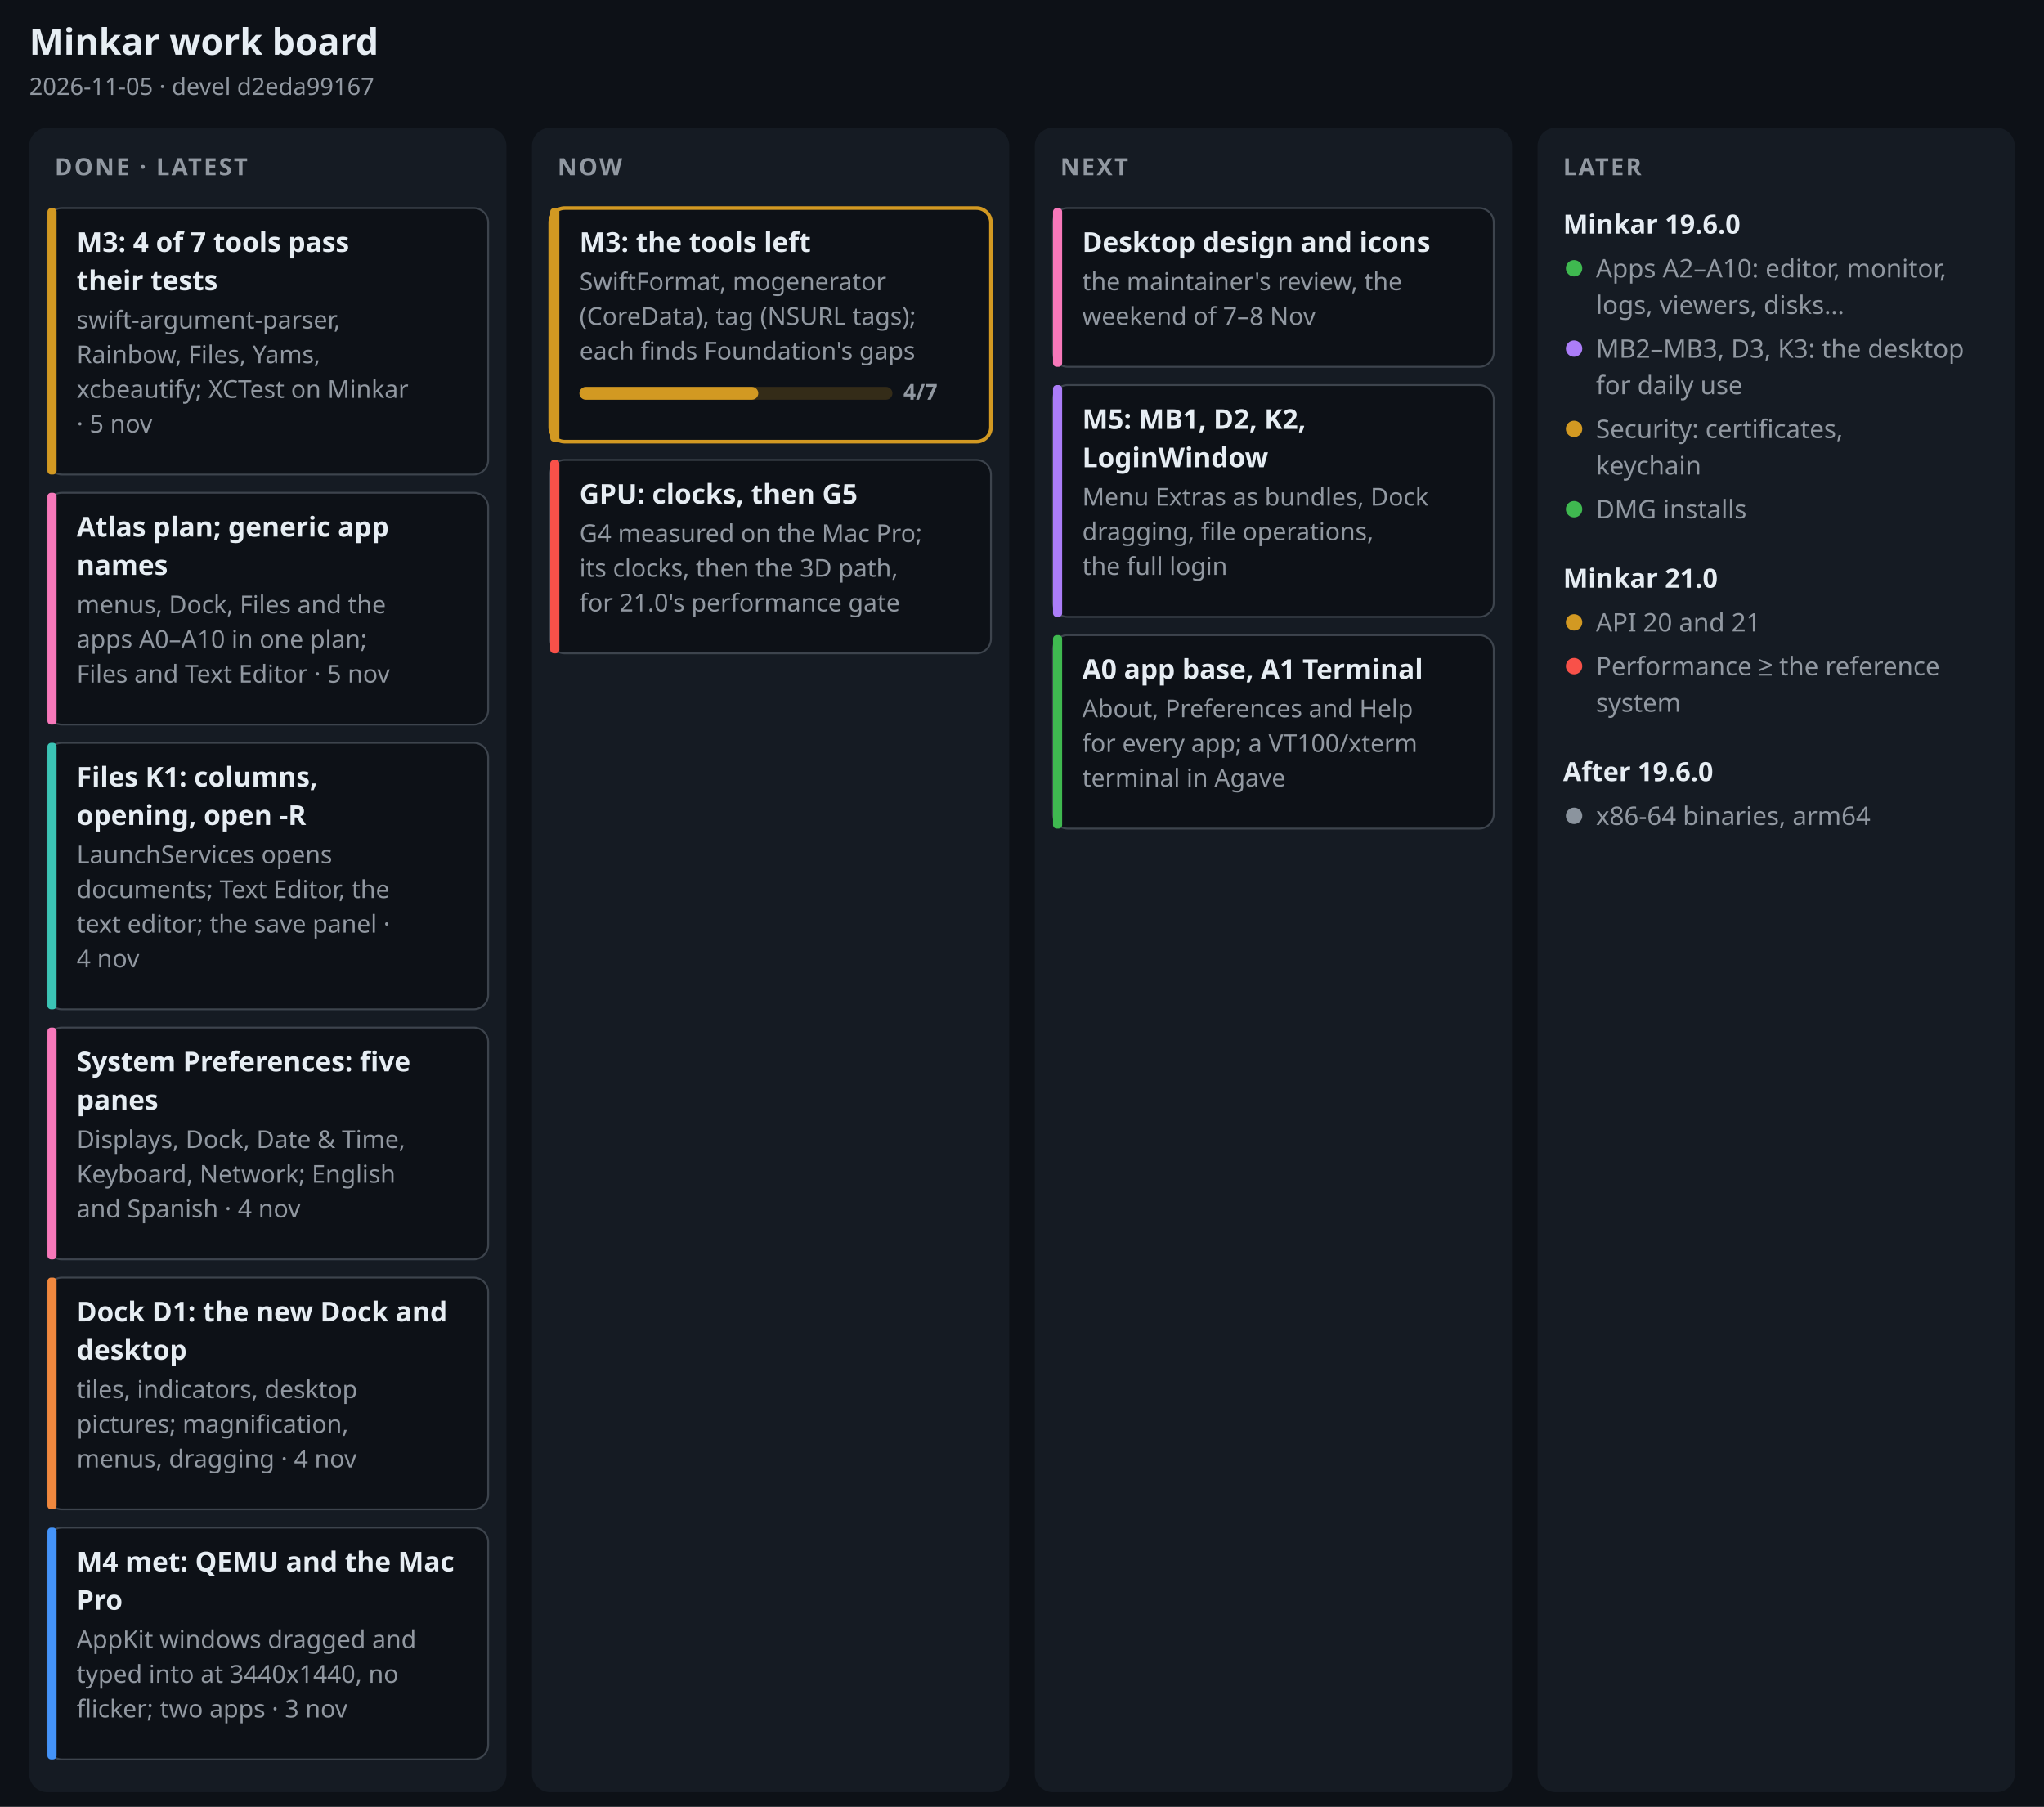
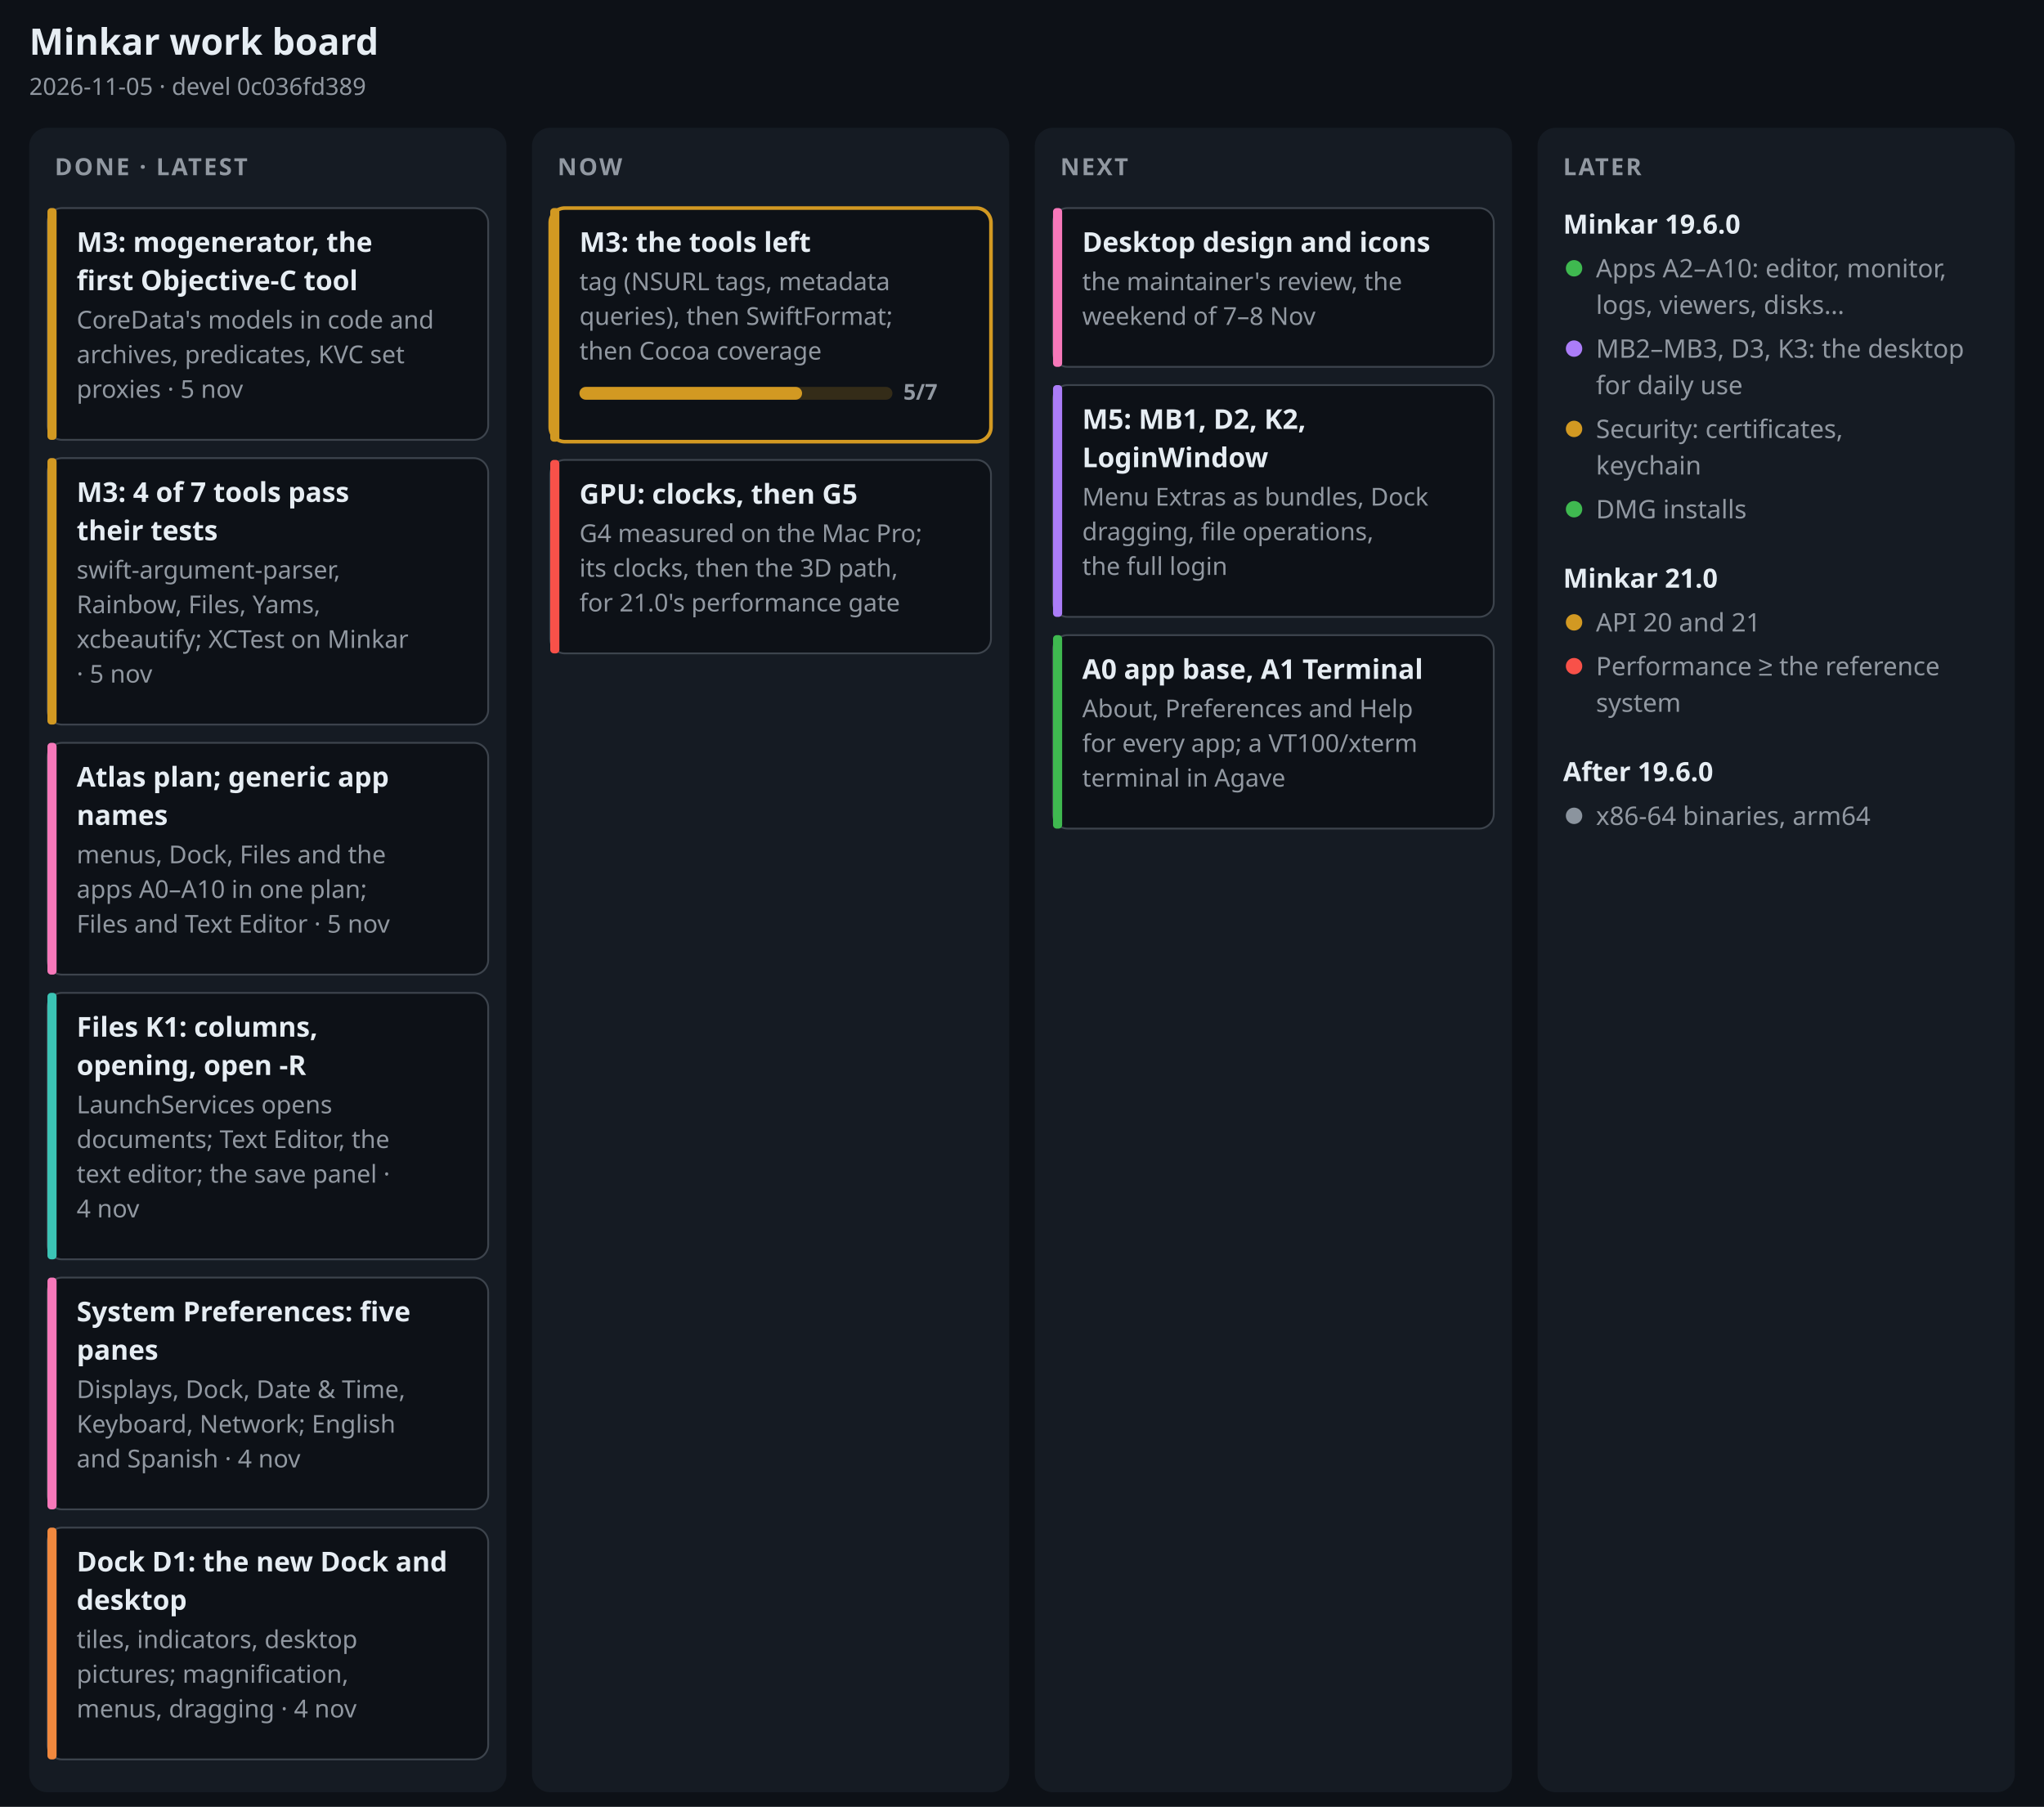
<svg xmlns="http://www.w3.org/2000/svg" width="1120" height="990" viewBox="0 0 1120 990" font-family="-apple-system, BlinkMacSystemFont, 'Segoe UI', 'Noto Sans', Helvetica, Arial, sans-serif" role="img" aria-label="Minkar work board, 2026-11-05">
  <rect width="1120" height="990" fill="#0d1117" />
  <text x="16" y="30" font-size="20" font-weight="700" fill="#e6edf3" text-anchor="start">Minkar work board</text>
-   <text x="16" y="52" font-size="13" font-weight="400" fill="#9198a1" text-anchor="start">2026-11-05 · devel d2eda99167</text>
+   <text x="16" y="52" font-size="13" font-weight="400" fill="#9198a1" text-anchor="start">2026-11-05 · devel 0c036fd389</text>
  <rect x="16" y="70" width="261.5" height="912" rx="10" fill="#151b23" />
  <text x="30" y="96" font-size="13" font-weight="700" fill="#9198a1" text-anchor="start" letter-spacing=".08em">DONE · LATEST</text>
-   <rect x="26" y="114" width="241.5" height="146" rx="8" fill="#0d1117" stroke="#3d444d" stroke-width="1" />
-   <rect x="26" y="114" width="5" height="146" rx="2" fill="#d29922" />
-   <text x="42" y="138" font-size="15" font-weight="650" fill="#e6edf3" text-anchor="start">M3: 4 of 7 tools pass</text>
-   <text x="42" y="159" font-size="15" font-weight="650" fill="#e6edf3" text-anchor="start">their tests</text>
-   <text x="42" y="180" font-size="13.5" font-weight="400" fill="#9198a1" text-anchor="start">swift-argument-parser,</text>
-   <text x="42" y="199" font-size="13.5" font-weight="400" fill="#9198a1" text-anchor="start">Rainbow, Files, Yams,</text>
-   <text x="42" y="218" font-size="13.5" font-weight="400" fill="#9198a1" text-anchor="start">xcbeautify; XCTest on Minkar</text>
-   <text x="42" y="237" font-size="13.5" font-weight="400" fill="#9198a1" text-anchor="start">· 5 nov</text>
-   <rect x="26" y="270" width="241.5" height="127" rx="8" fill="#0d1117" stroke="#3d444d" stroke-width="1" />
-   <rect x="26" y="270" width="5" height="127" rx="2" fill="#f778ba" />
-   <text x="42" y="294" font-size="15" font-weight="650" fill="#e6edf3" text-anchor="start">Atlas plan; generic app</text>
-   <text x="42" y="315" font-size="15" font-weight="650" fill="#e6edf3" text-anchor="start">names</text>
-   <text x="42" y="336" font-size="13.5" font-weight="400" fill="#9198a1" text-anchor="start">menus, Dock, Files and the</text>
-   <text x="42" y="355" font-size="13.5" font-weight="400" fill="#9198a1" text-anchor="start">apps A0–A10 in one plan;</text>
-   <text x="42" y="374" font-size="13.5" font-weight="400" fill="#9198a1" text-anchor="start">Files and Text Editor · 5 nov</text>
-   <rect x="26" y="407" width="241.5" height="146" rx="8" fill="#0d1117" stroke="#3d444d" stroke-width="1" />
-   <rect x="26" y="407" width="5" height="146" rx="2" fill="#3bc4b5" />
-   <text x="42" y="431" font-size="15" font-weight="650" fill="#e6edf3" text-anchor="start">Files K1: columns,</text>
-   <text x="42" y="452" font-size="15" font-weight="650" fill="#e6edf3" text-anchor="start">opening, open -R</text>
-   <text x="42" y="473" font-size="13.5" font-weight="400" fill="#9198a1" text-anchor="start">LaunchServices opens</text>
-   <text x="42" y="492" font-size="13.5" font-weight="400" fill="#9198a1" text-anchor="start">documents; Text Editor, the</text>
-   <text x="42" y="511" font-size="13.5" font-weight="400" fill="#9198a1" text-anchor="start">text editor; the save panel ·</text>
-   <text x="42" y="530" font-size="13.5" font-weight="400" fill="#9198a1" text-anchor="start">4 nov</text>
-   <rect x="26" y="563" width="241.5" height="127" rx="8" fill="#0d1117" stroke="#3d444d" stroke-width="1" />
-   <rect x="26" y="563" width="5" height="127" rx="2" fill="#f778ba" />
-   <text x="42" y="587" font-size="15" font-weight="650" fill="#e6edf3" text-anchor="start">System Preferences: five</text>
-   <text x="42" y="608" font-size="15" font-weight="650" fill="#e6edf3" text-anchor="start">panes</text>
-   <text x="42" y="629" font-size="13.5" font-weight="400" fill="#9198a1" text-anchor="start">Displays, Dock, Date &amp; Time,</text>
-   <text x="42" y="648" font-size="13.5" font-weight="400" fill="#9198a1" text-anchor="start">Keyboard, Network; English</text>
-   <text x="42" y="667" font-size="13.5" font-weight="400" fill="#9198a1" text-anchor="start">and Spanish · 4 nov</text>
+   <rect x="26" y="114" width="241.5" height="127" rx="8" fill="#0d1117" stroke="#3d444d" stroke-width="1" />
+   <rect x="26" y="114" width="5" height="127" rx="2" fill="#d29922" />
+   <text x="42" y="138" font-size="15" font-weight="650" fill="#e6edf3" text-anchor="start">M3: mogenerator, the</text>
+   <text x="42" y="159" font-size="15" font-weight="650" fill="#e6edf3" text-anchor="start">first Objective-C tool</text>
+   <text x="42" y="180" font-size="13.5" font-weight="400" fill="#9198a1" text-anchor="start">CoreData's models in code and</text>
+   <text x="42" y="199" font-size="13.5" font-weight="400" fill="#9198a1" text-anchor="start">archives, predicates, KVC set</text>
+   <text x="42" y="218" font-size="13.5" font-weight="400" fill="#9198a1" text-anchor="start">proxies · 5 nov</text>
+   <rect x="26" y="251" width="241.5" height="146" rx="8" fill="#0d1117" stroke="#3d444d" stroke-width="1" />
+   <rect x="26" y="251" width="5" height="146" rx="2" fill="#d29922" />
+   <text x="42" y="275" font-size="15" font-weight="650" fill="#e6edf3" text-anchor="start">M3: 4 of 7 tools pass</text>
+   <text x="42" y="296" font-size="15" font-weight="650" fill="#e6edf3" text-anchor="start">their tests</text>
+   <text x="42" y="317" font-size="13.5" font-weight="400" fill="#9198a1" text-anchor="start">swift-argument-parser,</text>
+   <text x="42" y="336" font-size="13.5" font-weight="400" fill="#9198a1" text-anchor="start">Rainbow, Files, Yams,</text>
+   <text x="42" y="355" font-size="13.5" font-weight="400" fill="#9198a1" text-anchor="start">xcbeautify; XCTest on Minkar</text>
+   <text x="42" y="374" font-size="13.5" font-weight="400" fill="#9198a1" text-anchor="start">· 5 nov</text>
+   <rect x="26" y="407" width="241.5" height="127" rx="8" fill="#0d1117" stroke="#3d444d" stroke-width="1" />
+   <rect x="26" y="407" width="5" height="127" rx="2" fill="#f778ba" />
+   <text x="42" y="431" font-size="15" font-weight="650" fill="#e6edf3" text-anchor="start">Atlas plan; generic app</text>
+   <text x="42" y="452" font-size="15" font-weight="650" fill="#e6edf3" text-anchor="start">names</text>
+   <text x="42" y="473" font-size="13.5" font-weight="400" fill="#9198a1" text-anchor="start">menus, Dock, Files and the</text>
+   <text x="42" y="492" font-size="13.5" font-weight="400" fill="#9198a1" text-anchor="start">apps A0–A10 in one plan;</text>
+   <text x="42" y="511" font-size="13.5" font-weight="400" fill="#9198a1" text-anchor="start">Files and Text Editor · 5 nov</text>
+   <rect x="26" y="544" width="241.5" height="146" rx="8" fill="#0d1117" stroke="#3d444d" stroke-width="1" />
+   <rect x="26" y="544" width="5" height="146" rx="2" fill="#3bc4b5" />
+   <text x="42" y="568" font-size="15" font-weight="650" fill="#e6edf3" text-anchor="start">Files K1: columns,</text>
+   <text x="42" y="589" font-size="15" font-weight="650" fill="#e6edf3" text-anchor="start">opening, open -R</text>
+   <text x="42" y="610" font-size="13.5" font-weight="400" fill="#9198a1" text-anchor="start">LaunchServices opens</text>
+   <text x="42" y="629" font-size="13.5" font-weight="400" fill="#9198a1" text-anchor="start">documents; Text Editor, the</text>
+   <text x="42" y="648" font-size="13.5" font-weight="400" fill="#9198a1" text-anchor="start">text editor; the save panel ·</text>
+   <text x="42" y="667" font-size="13.5" font-weight="400" fill="#9198a1" text-anchor="start">4 nov</text>
  <rect x="26" y="700" width="241.5" height="127" rx="8" fill="#0d1117" stroke="#3d444d" stroke-width="1" />
-   <rect x="26" y="700" width="5" height="127" rx="2" fill="#f0883e" />
-   <text x="42" y="724" font-size="15" font-weight="650" fill="#e6edf3" text-anchor="start">Dock D1: the new Dock and</text>
-   <text x="42" y="745" font-size="15" font-weight="650" fill="#e6edf3" text-anchor="start">desktop</text>
-   <text x="42" y="766" font-size="13.5" font-weight="400" fill="#9198a1" text-anchor="start">tiles, indicators, desktop</text>
-   <text x="42" y="785" font-size="13.5" font-weight="400" fill="#9198a1" text-anchor="start">pictures; magnification,</text>
-   <text x="42" y="804" font-size="13.5" font-weight="400" fill="#9198a1" text-anchor="start">menus, dragging · 4 nov</text>
+   <rect x="26" y="700" width="5" height="127" rx="2" fill="#f778ba" />
+   <text x="42" y="724" font-size="15" font-weight="650" fill="#e6edf3" text-anchor="start">System Preferences: five</text>
+   <text x="42" y="745" font-size="15" font-weight="650" fill="#e6edf3" text-anchor="start">panes</text>
+   <text x="42" y="766" font-size="13.5" font-weight="400" fill="#9198a1" text-anchor="start">Displays, Dock, Date &amp; Time,</text>
+   <text x="42" y="785" font-size="13.5" font-weight="400" fill="#9198a1" text-anchor="start">Keyboard, Network; English</text>
+   <text x="42" y="804" font-size="13.5" font-weight="400" fill="#9198a1" text-anchor="start">and Spanish · 4 nov</text>
  <rect x="26" y="837" width="241.5" height="127" rx="8" fill="#0d1117" stroke="#3d444d" stroke-width="1" />
-   <rect x="26" y="837" width="5" height="127" rx="2" fill="#4493f8" />
-   <text x="42" y="861" font-size="15" font-weight="650" fill="#e6edf3" text-anchor="start">M4 met: QEMU and the Mac</text>
-   <text x="42" y="882" font-size="15" font-weight="650" fill="#e6edf3" text-anchor="start">Pro</text>
-   <text x="42" y="903" font-size="13.5" font-weight="400" fill="#9198a1" text-anchor="start">AppKit windows dragged and</text>
-   <text x="42" y="922" font-size="13.5" font-weight="400" fill="#9198a1" text-anchor="start">typed into at 3440x1440, no</text>
-   <text x="42" y="941" font-size="13.5" font-weight="400" fill="#9198a1" text-anchor="start">flicker; two apps · 3 nov</text>
+   <rect x="26" y="837" width="5" height="127" rx="2" fill="#f0883e" />
+   <text x="42" y="861" font-size="15" font-weight="650" fill="#e6edf3" text-anchor="start">Dock D1: the new Dock and</text>
+   <text x="42" y="882" font-size="15" font-weight="650" fill="#e6edf3" text-anchor="start">desktop</text>
+   <text x="42" y="903" font-size="13.5" font-weight="400" fill="#9198a1" text-anchor="start">tiles, indicators, desktop</text>
+   <text x="42" y="922" font-size="13.5" font-weight="400" fill="#9198a1" text-anchor="start">pictures; magnification,</text>
+   <text x="42" y="941" font-size="13.5" font-weight="400" fill="#9198a1" text-anchor="start">menus, dragging · 4 nov</text>
  <rect x="291.5" y="70" width="261.5" height="912" rx="10" fill="#151b23" />
  <text x="305.5" y="96" font-size="13" font-weight="700" fill="#9198a1" text-anchor="start" letter-spacing=".08em">NOW</text>
  <rect x="301.5" y="114" width="241.5" height="128" rx="8" fill="#0d1117" stroke="#d29922" stroke-width="2" />
  <rect x="301.5" y="114" width="5" height="128" rx="2" fill="#d29922" />
  <text x="317.5" y="138" font-size="15" font-weight="650" fill="#e6edf3" text-anchor="start">M3: the tools left</text>
-   <text x="317.5" y="159" font-size="13.5" font-weight="400" fill="#9198a1" text-anchor="start">SwiftFormat, mogenerator</text>
-   <text x="317.5" y="178" font-size="13.5" font-weight="400" fill="#9198a1" text-anchor="start">(CoreData), tag (NSURL tags);</text>
-   <text x="317.5" y="197" font-size="13.5" font-weight="400" fill="#9198a1" text-anchor="start">each finds Foundation's gaps</text>
+   <text x="317.5" y="159" font-size="13.5" font-weight="400" fill="#9198a1" text-anchor="start">tag (NSURL tags, metadata</text>
+   <text x="317.5" y="178" font-size="13.5" font-weight="400" fill="#9198a1" text-anchor="start">queries), then SwiftFormat;</text>
+   <text x="317.5" y="197" font-size="13.5" font-weight="400" fill="#9198a1" text-anchor="start">then Cocoa coverage</text>
  <rect x="317.5" y="212" width="171.5" height="7" rx="3.5" fill="#d29922" fill-opacity=".2" />
-   <rect x="317.5" y="212" width="98" height="7" rx="3.5" fill="#d29922" />
-   <text x="495" y="219" font-size="12" font-weight="600" fill="#9198a1" text-anchor="start">4/7</text>
+   <rect x="317.5" y="212" width="122" height="7" rx="3.5" fill="#d29922" />
+   <text x="495" y="219" font-size="12" font-weight="600" fill="#9198a1" text-anchor="start">5/7</text>
  <rect x="301.5" y="252" width="241.5" height="106" rx="8" fill="#0d1117" stroke="#3d444d" stroke-width="1" />
  <rect x="301.5" y="252" width="5" height="106" rx="2" fill="#f85149" />
  <text x="317.5" y="276" font-size="15" font-weight="650" fill="#e6edf3" text-anchor="start">GPU: clocks, then G5</text>
  <text x="317.5" y="297" font-size="13.5" font-weight="400" fill="#9198a1" text-anchor="start">G4 measured on the Mac Pro;</text>
  <text x="317.5" y="316" font-size="13.5" font-weight="400" fill="#9198a1" text-anchor="start">its clocks, then the 3D path,</text>
  <text x="317.5" y="335" font-size="13.5" font-weight="400" fill="#9198a1" text-anchor="start">for 21.0's performance gate</text>
  <rect x="567" y="70" width="261.5" height="912" rx="10" fill="#151b23" />
  <text x="581" y="96" font-size="13" font-weight="700" fill="#9198a1" text-anchor="start" letter-spacing=".08em">NEXT</text>
  <rect x="577" y="114" width="241.5" height="87" rx="8" fill="#0d1117" stroke="#3d444d" stroke-width="1" />
  <rect x="577" y="114" width="5" height="87" rx="2" fill="#f778ba" />
  <text x="593" y="138" font-size="15" font-weight="650" fill="#e6edf3" text-anchor="start">Desktop design and icons</text>
  <text x="593" y="159" font-size="13.5" font-weight="400" fill="#9198a1" text-anchor="start">the maintainer's review, the</text>
  <text x="593" y="178" font-size="13.5" font-weight="400" fill="#9198a1" text-anchor="start">weekend of 7–8 Nov</text>
  <rect x="577" y="211" width="241.5" height="127" rx="8" fill="#0d1117" stroke="#3d444d" stroke-width="1" />
  <rect x="577" y="211" width="5" height="127" rx="2" fill="#ab7df8" />
  <text x="593" y="235" font-size="15" font-weight="650" fill="#e6edf3" text-anchor="start">M5: MB1, D2, K2,</text>
  <text x="593" y="256" font-size="15" font-weight="650" fill="#e6edf3" text-anchor="start">LoginWindow</text>
  <text x="593" y="277" font-size="13.5" font-weight="400" fill="#9198a1" text-anchor="start">Menu Extras as bundles, Dock</text>
  <text x="593" y="296" font-size="13.5" font-weight="400" fill="#9198a1" text-anchor="start">dragging, file operations,</text>
  <text x="593" y="315" font-size="13.5" font-weight="400" fill="#9198a1" text-anchor="start">the full login</text>
  <rect x="577" y="348" width="241.5" height="106" rx="8" fill="#0d1117" stroke="#3d444d" stroke-width="1" />
  <rect x="577" y="348" width="5" height="106" rx="2" fill="#3fb950" />
  <text x="593" y="372" font-size="15" font-weight="650" fill="#e6edf3" text-anchor="start">A0 app base, A1 Terminal</text>
  <text x="593" y="393" font-size="13.5" font-weight="400" fill="#9198a1" text-anchor="start">About, Preferences and Help</text>
  <text x="593" y="412" font-size="13.5" font-weight="400" fill="#9198a1" text-anchor="start">for every app; a VT100/xterm</text>
  <text x="593" y="431" font-size="13.5" font-weight="400" fill="#9198a1" text-anchor="start">terminal in Agave</text>
  <rect x="842.5" y="70" width="261.5" height="912" rx="10" fill="#151b23" />
  <text x="856.5" y="96" font-size="13" font-weight="700" fill="#9198a1" text-anchor="start" letter-spacing=".08em">LATER</text>
  <text x="856.5" y="128" font-size="14.5" font-weight="700" fill="#e6edf3" text-anchor="start">Minkar 19.6.0</text>
  <circle cx="862.5" cy="147" r="4.5" fill="#3fb950" />
  <text x="874.5" y="152" font-size="14" font-weight="400" fill="#9198a1" text-anchor="start">Apps A2–A10: editor, monitor,</text>
  <text x="874.5" y="172" font-size="14" font-weight="400" fill="#9198a1" text-anchor="start">logs, viewers, disks…</text>
  <circle cx="862.5" cy="191" r="4.5" fill="#ab7df8" />
  <text x="874.5" y="196" font-size="14" font-weight="400" fill="#9198a1" text-anchor="start">MB2–MB3, D3, K3: the desktop</text>
  <text x="874.5" y="216" font-size="14" font-weight="400" fill="#9198a1" text-anchor="start">for daily use</text>
  <circle cx="862.5" cy="235" r="4.5" fill="#d29922" />
  <text x="874.5" y="240" font-size="14" font-weight="400" fill="#9198a1" text-anchor="start">Security: certificates,</text>
  <text x="874.5" y="260" font-size="14" font-weight="400" fill="#9198a1" text-anchor="start">keychain</text>
  <circle cx="862.5" cy="279" r="4.5" fill="#3fb950" />
  <text x="874.5" y="284" font-size="14" font-weight="400" fill="#9198a1" text-anchor="start">DMG installs</text>
  <text x="856.5" y="322" font-size="14.5" font-weight="700" fill="#e6edf3" text-anchor="start">Minkar 21.0</text>
  <circle cx="862.5" cy="341" r="4.5" fill="#d29922" />
  <text x="874.5" y="346" font-size="14" font-weight="400" fill="#9198a1" text-anchor="start">API 20 and 21</text>
  <circle cx="862.5" cy="365" r="4.5" fill="#f85149" />
  <text x="874.5" y="370" font-size="14" font-weight="400" fill="#9198a1" text-anchor="start">Performance ≥ the reference</text>
  <text x="874.5" y="390" font-size="14" font-weight="400" fill="#9198a1" text-anchor="start">system</text>
  <text x="856.5" y="428" font-size="14.5" font-weight="700" fill="#e6edf3" text-anchor="start">After 19.6.0</text>
  <circle cx="862.5" cy="447" r="4.5" fill="#8b949e" />
  <text x="874.5" y="452" font-size="14" font-weight="400" fill="#9198a1" text-anchor="start">x86-64 binaries, arm64</text>
</svg>
